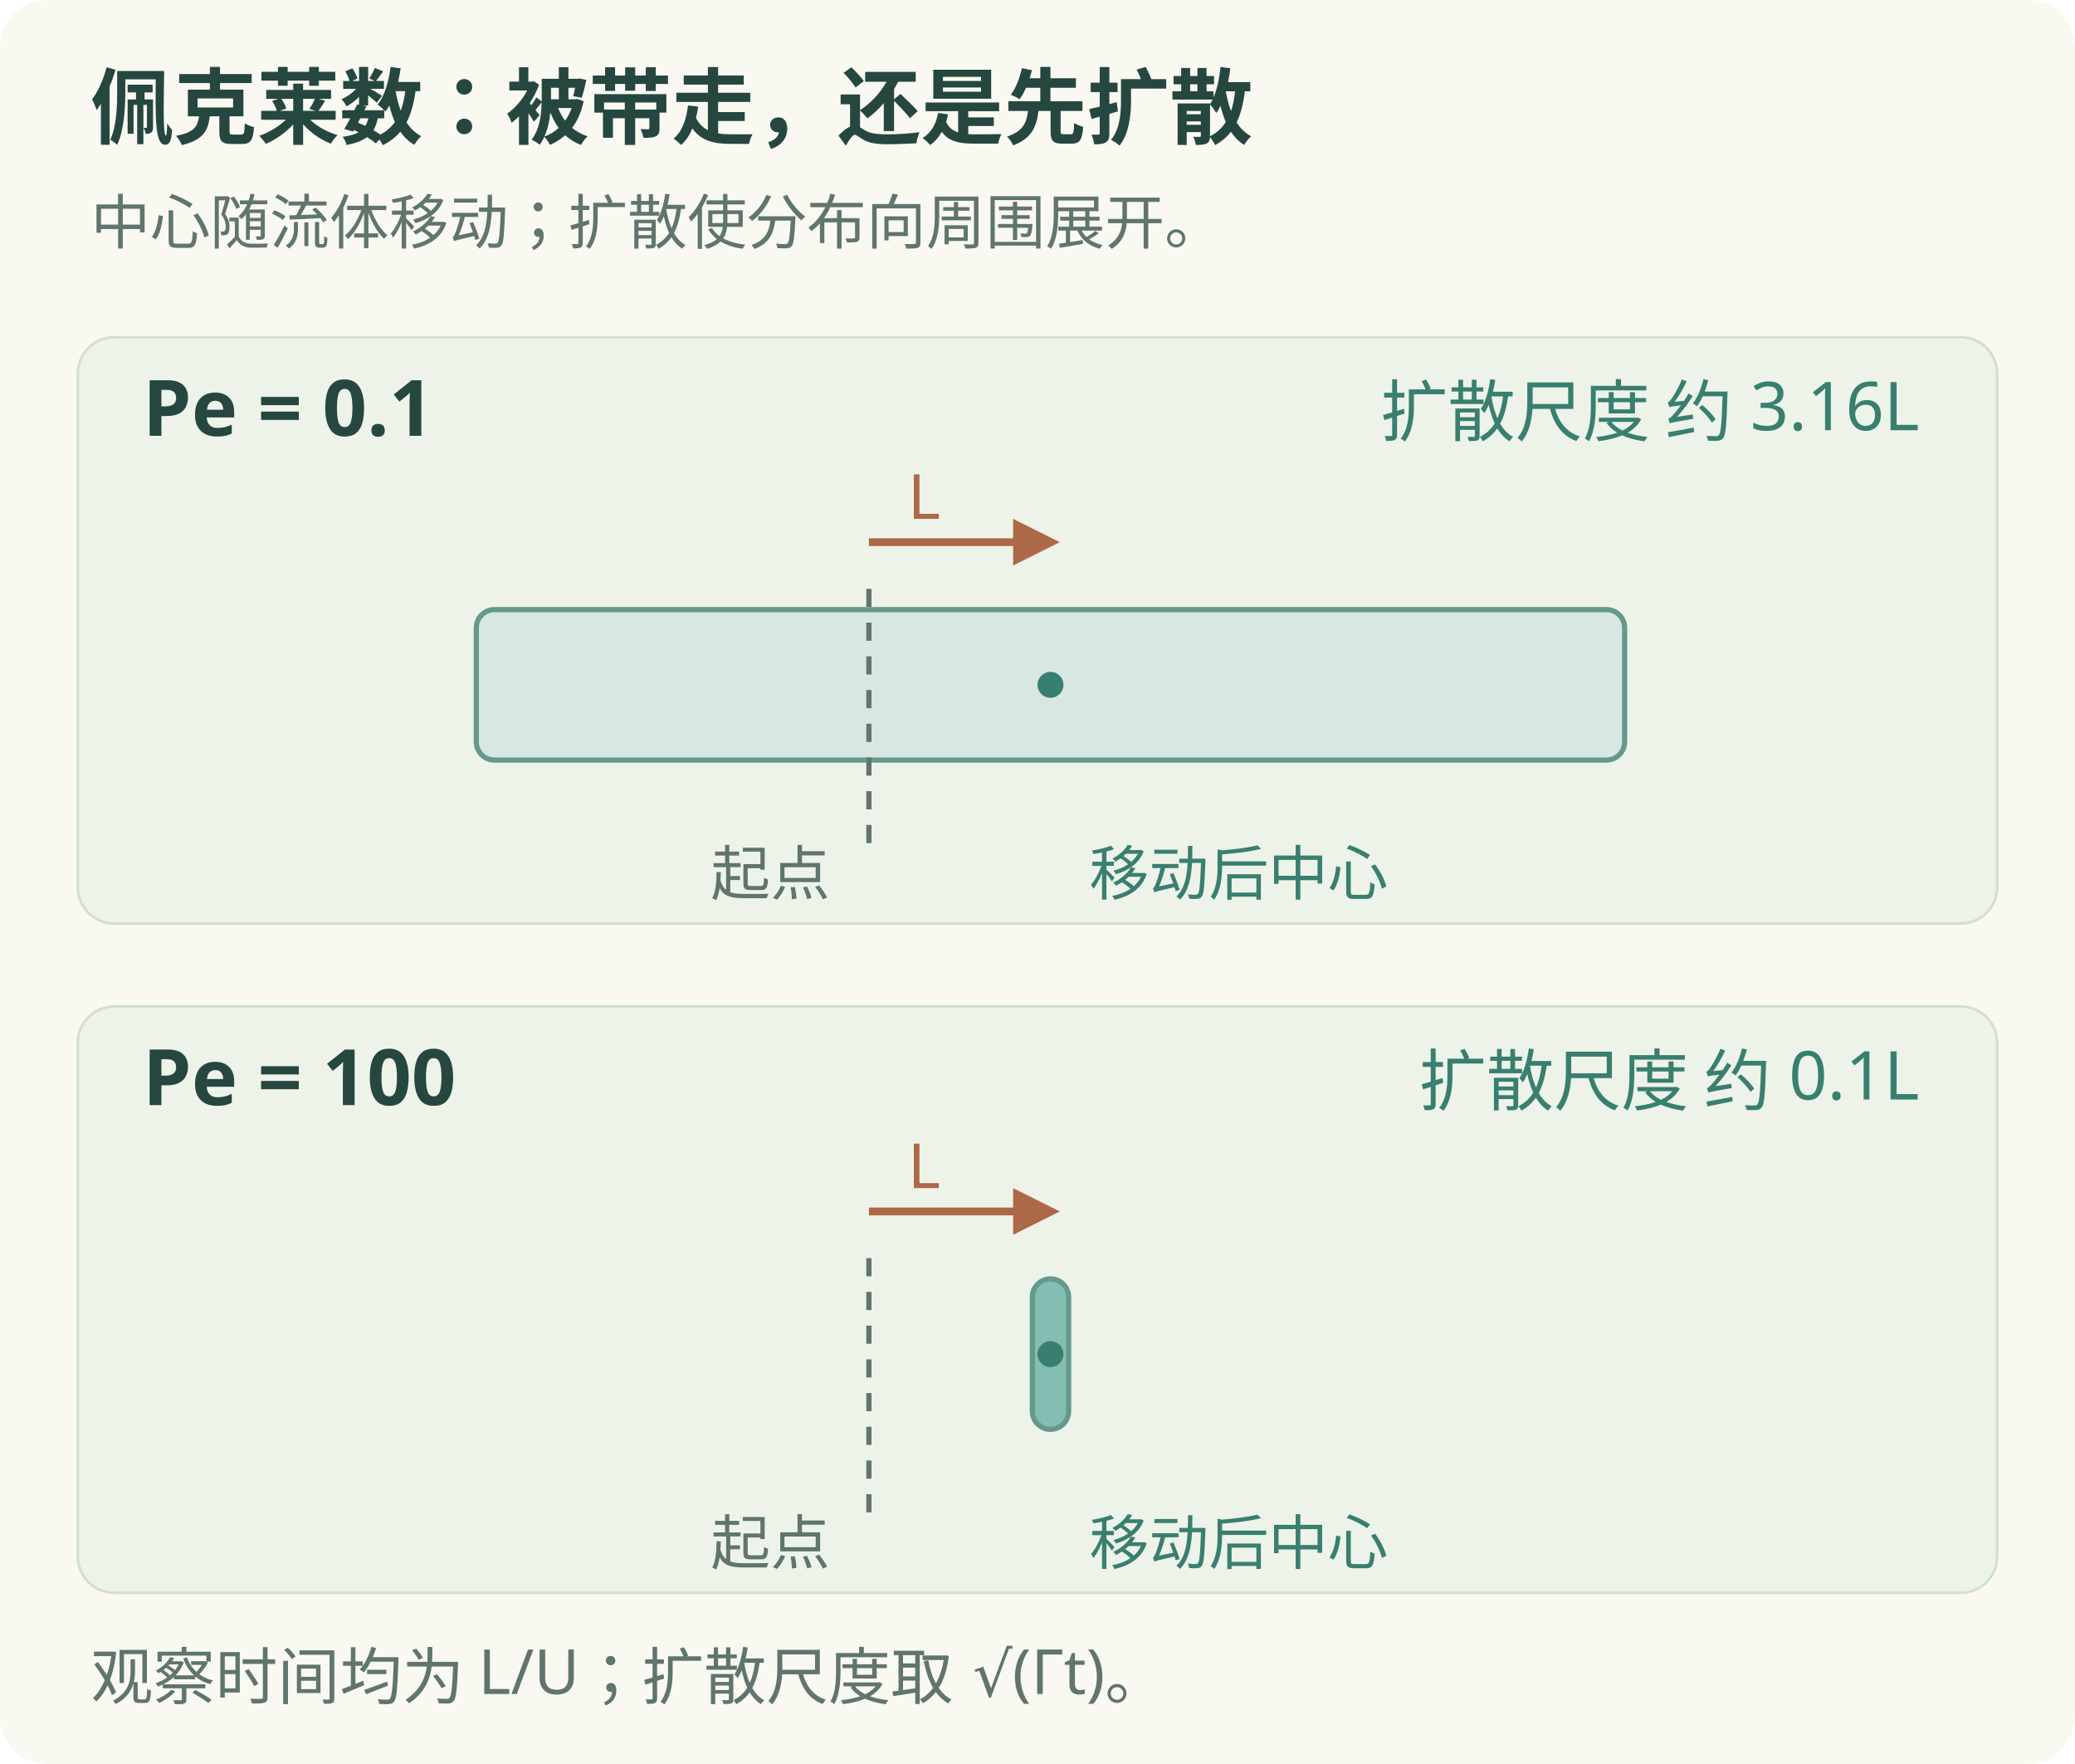
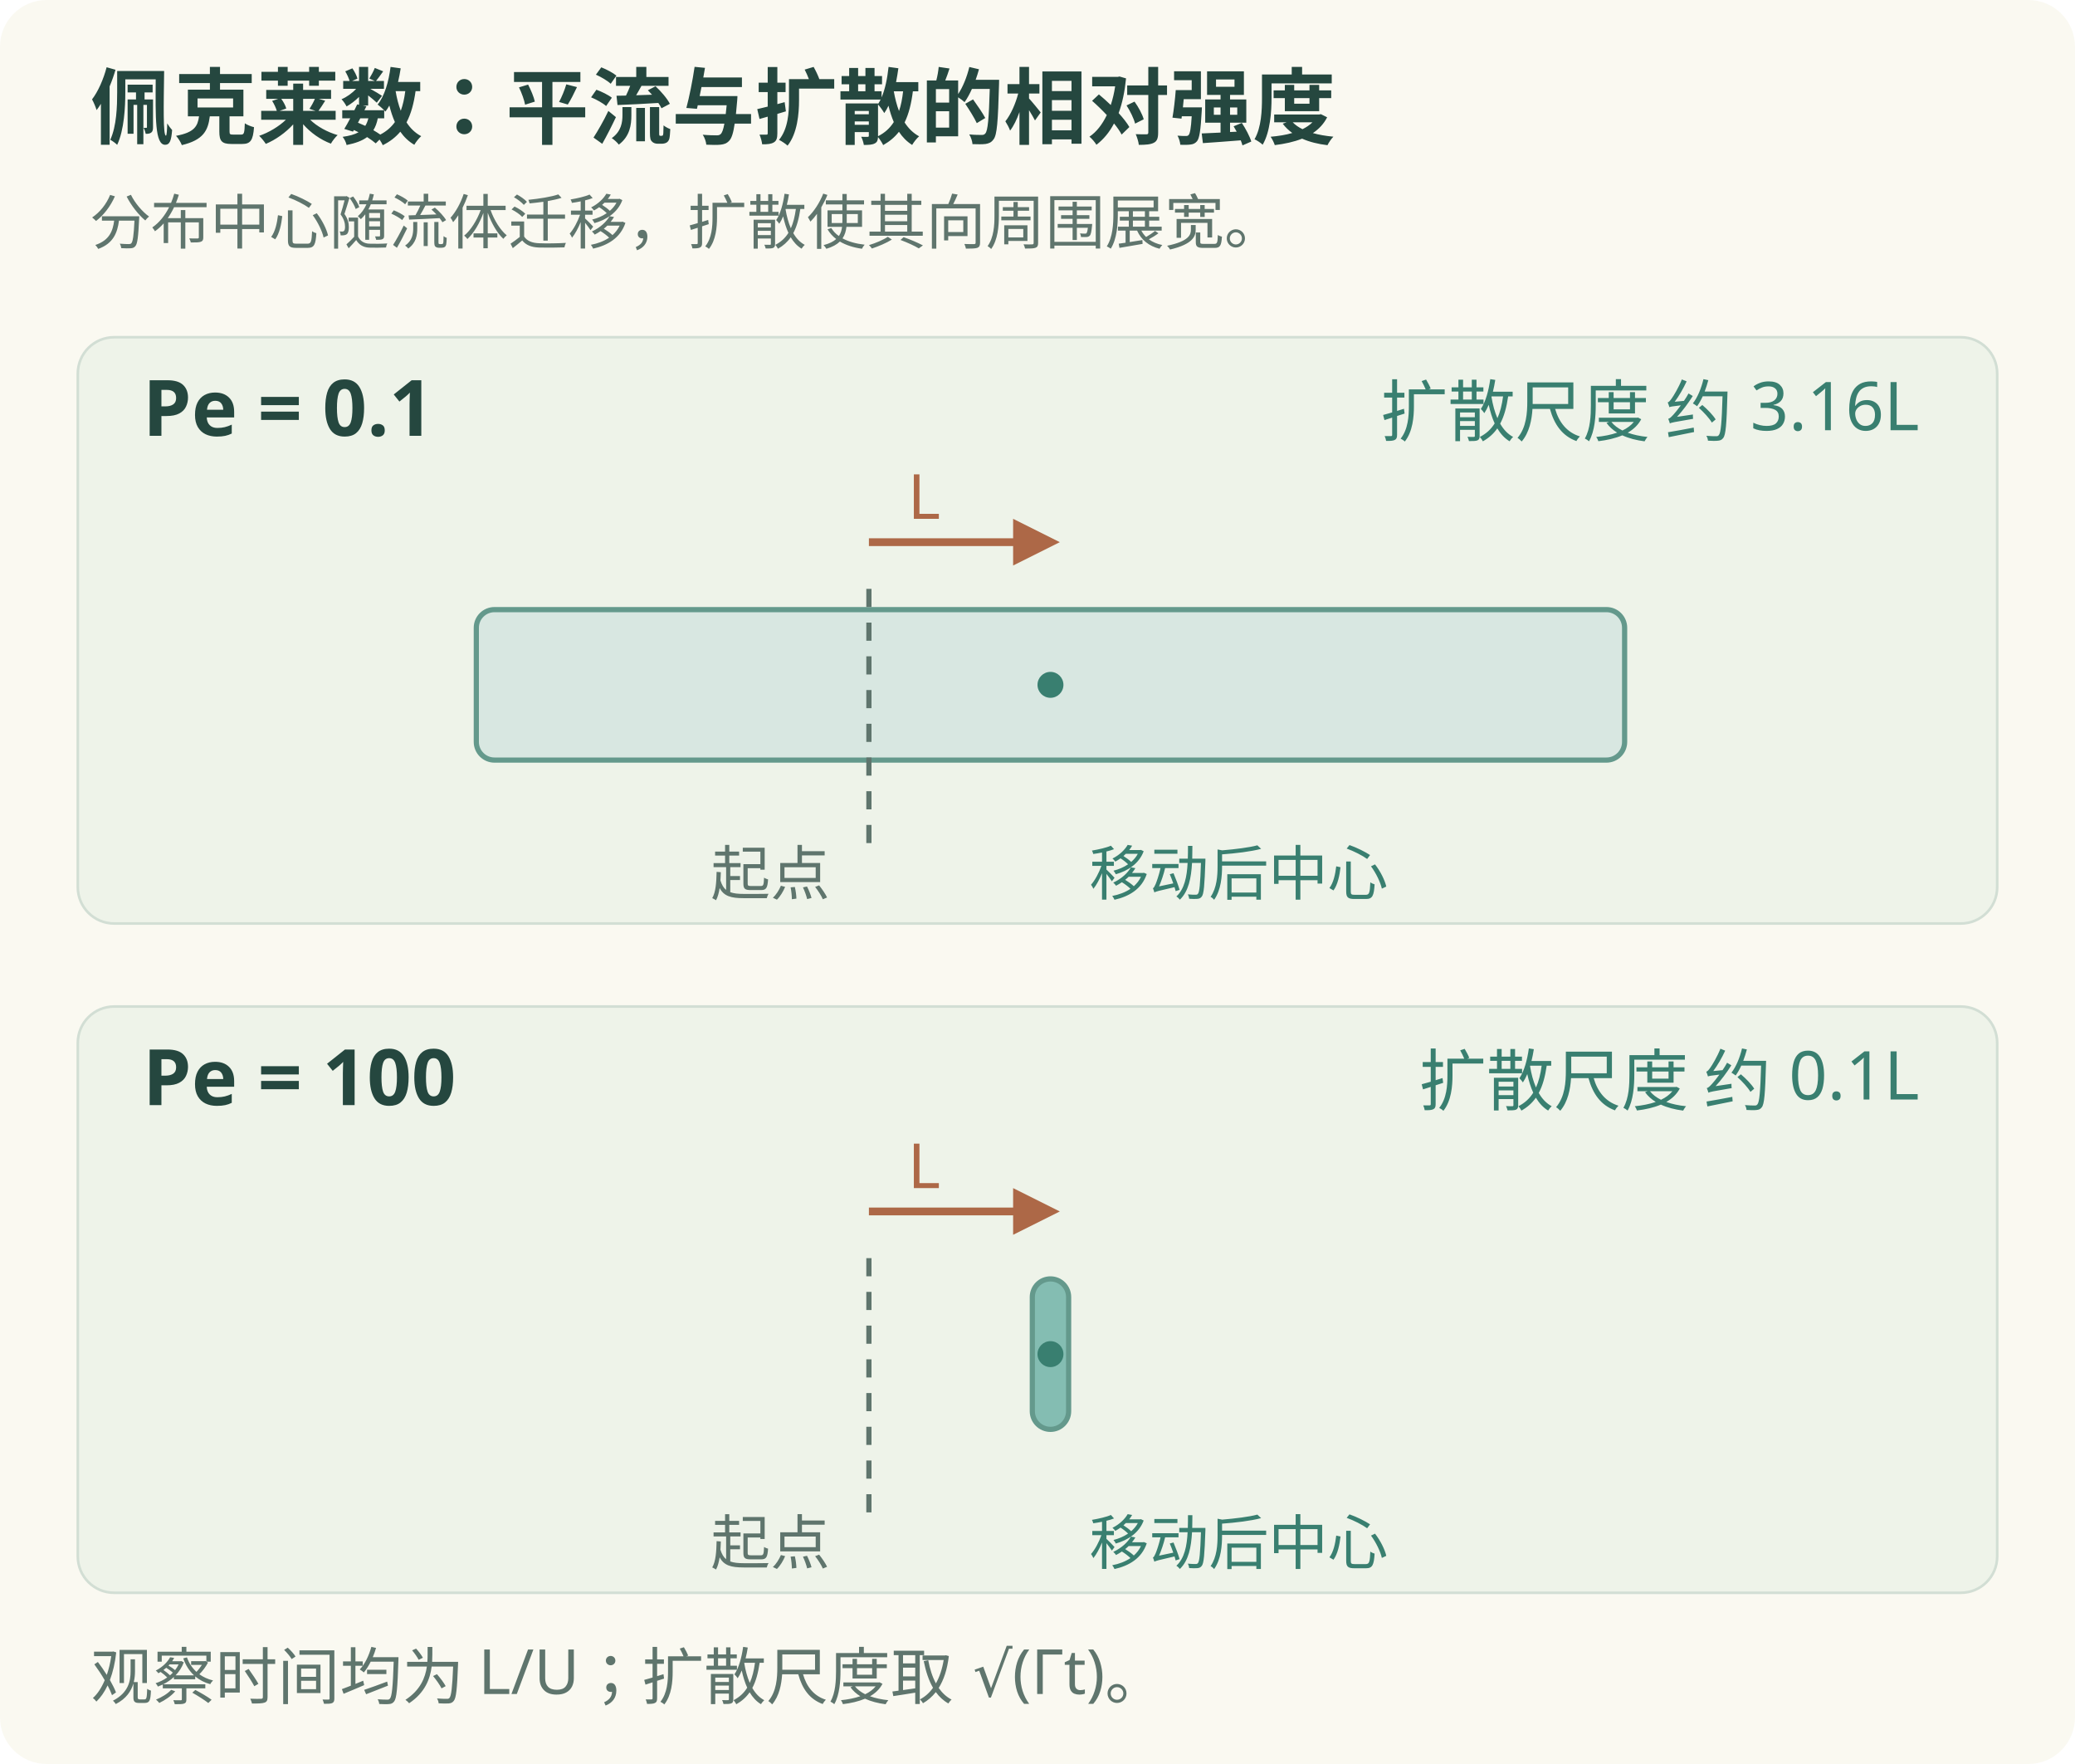
<svg xmlns="http://www.w3.org/2000/svg" viewBox="0 0 800 680" role="img" aria-labelledby="title desc">
  <defs>
    <marker id="arrow" viewBox="0 0 10 10" refX="8" refY="5" markerWidth="6" markerHeight="6" orient="auto-start-reverse">
      <path d="M0 0L10 5L0 10Z" fill="context-stroke" />
    </marker>
    <radialGradient id="heat">
      <stop stop-color="#d58b61" />
      <stop offset="1" stop-color="#a2c8c4" />
    </radialGradient>
  </defs>
  <rect width="800" height="680" rx="18" fill="#faf9f1" />
  <g font-family="Microsoft YaHei, PingFang SC, sans-serif">
-     <text x="35" y="53" font-size="32" fill="#25473f" text-anchor="start" font-weight="bold">佩克莱数：被带走，还是先扩散</text>
-     <text x="35" y="94" font-size="23" fill="#5f756d" text-anchor="start" font-weight="normal">中心随流体移动；扩散使分布向周围展开。</text>
+     <text x="35" y="53" font-size="32" fill="#25473f" text-anchor="start" font-weight="bold">佩克莱数：平流与扩散的相对强度</text>
+     <text x="35" y="94" font-size="23" fill="#5f756d" text-anchor="start" font-weight="normal">分布中心随流体迁移，扩散使其向周围展宽。</text>
    <rect x="30" y="130" width="740" height="226" rx="14" fill="#eef3e9" stroke="#d2ded4" />
    <text x="55" y="168" font-size="30" fill="#25473f" text-anchor="start" font-weight="bold">Pe = 0.1</text>
    <text x="740" y="168" font-size="26" fill="#397f70" text-anchor="end" font-weight="normal">扩散尺度 约 3.16L</text>
    <rect x="183.64" y="235" width="442.72" height="58" rx="7" fill="#d8e7e1" stroke="#64998c" stroke-width="2" />
    <path d="M335 209L405 209" fill="none" stroke="#ad6847" stroke-width="3" marker-end="url(#arrow)" />
    <path d="M335 227L335 325" fill="none" stroke="#5f756d" stroke-width="2" stroke-dasharray="7 6" />
    <circle cx="405" cy="264" r="5" fill="#397f70" stroke="none" stroke-width="3" />
    <text x="350" y="200" font-size="24" fill="#ad6847" text-anchor="start" font-weight="normal">L</text>
    <text x="320" y="345" font-size="23" fill="#5f756d" text-anchor="end" font-weight="normal">起点</text>
    <text x="420" y="345" font-size="23" fill="#397f70" text-anchor="start" font-weight="normal">移动后中心</text>
    <rect x="30" y="388" width="740" height="226" rx="14" fill="#eef3e9" stroke="#d2ded4" />
    <text x="55" y="426" font-size="30" fill="#25473f" text-anchor="start" font-weight="bold">Pe = 100</text>
    <text x="740" y="426" font-size="26" fill="#397f70" text-anchor="end" font-weight="normal">扩散尺度 约 0.1L</text>
    <rect x="398.00" y="493" width="14.00" height="58" rx="7" fill="#84bdb2" stroke="#64998c" stroke-width="2" />
    <path d="M335 467L405 467" fill="none" stroke="#ad6847" stroke-width="3" marker-end="url(#arrow)" />
    <path d="M335 485L335 583" fill="none" stroke="#5f756d" stroke-width="2" stroke-dasharray="7 6" />
    <circle cx="405" cy="522" r="5" fill="#397f70" stroke="none" stroke-width="3" />
    <text x="350" y="458" font-size="24" fill="#ad6847" text-anchor="start" font-weight="normal">L</text>
    <text x="320" y="603" font-size="23" fill="#5f756d" text-anchor="end" font-weight="normal">起点</text>
    <text x="420" y="603" font-size="23" fill="#397f70" text-anchor="start" font-weight="normal">移动后中心</text>
    <text x="35" y="655" font-size="24" fill="#5f756d" text-anchor="start" font-weight="normal">观察时间均为 L/U；扩散尺度取 √(Γt)。</text>
  </g>
</svg>
